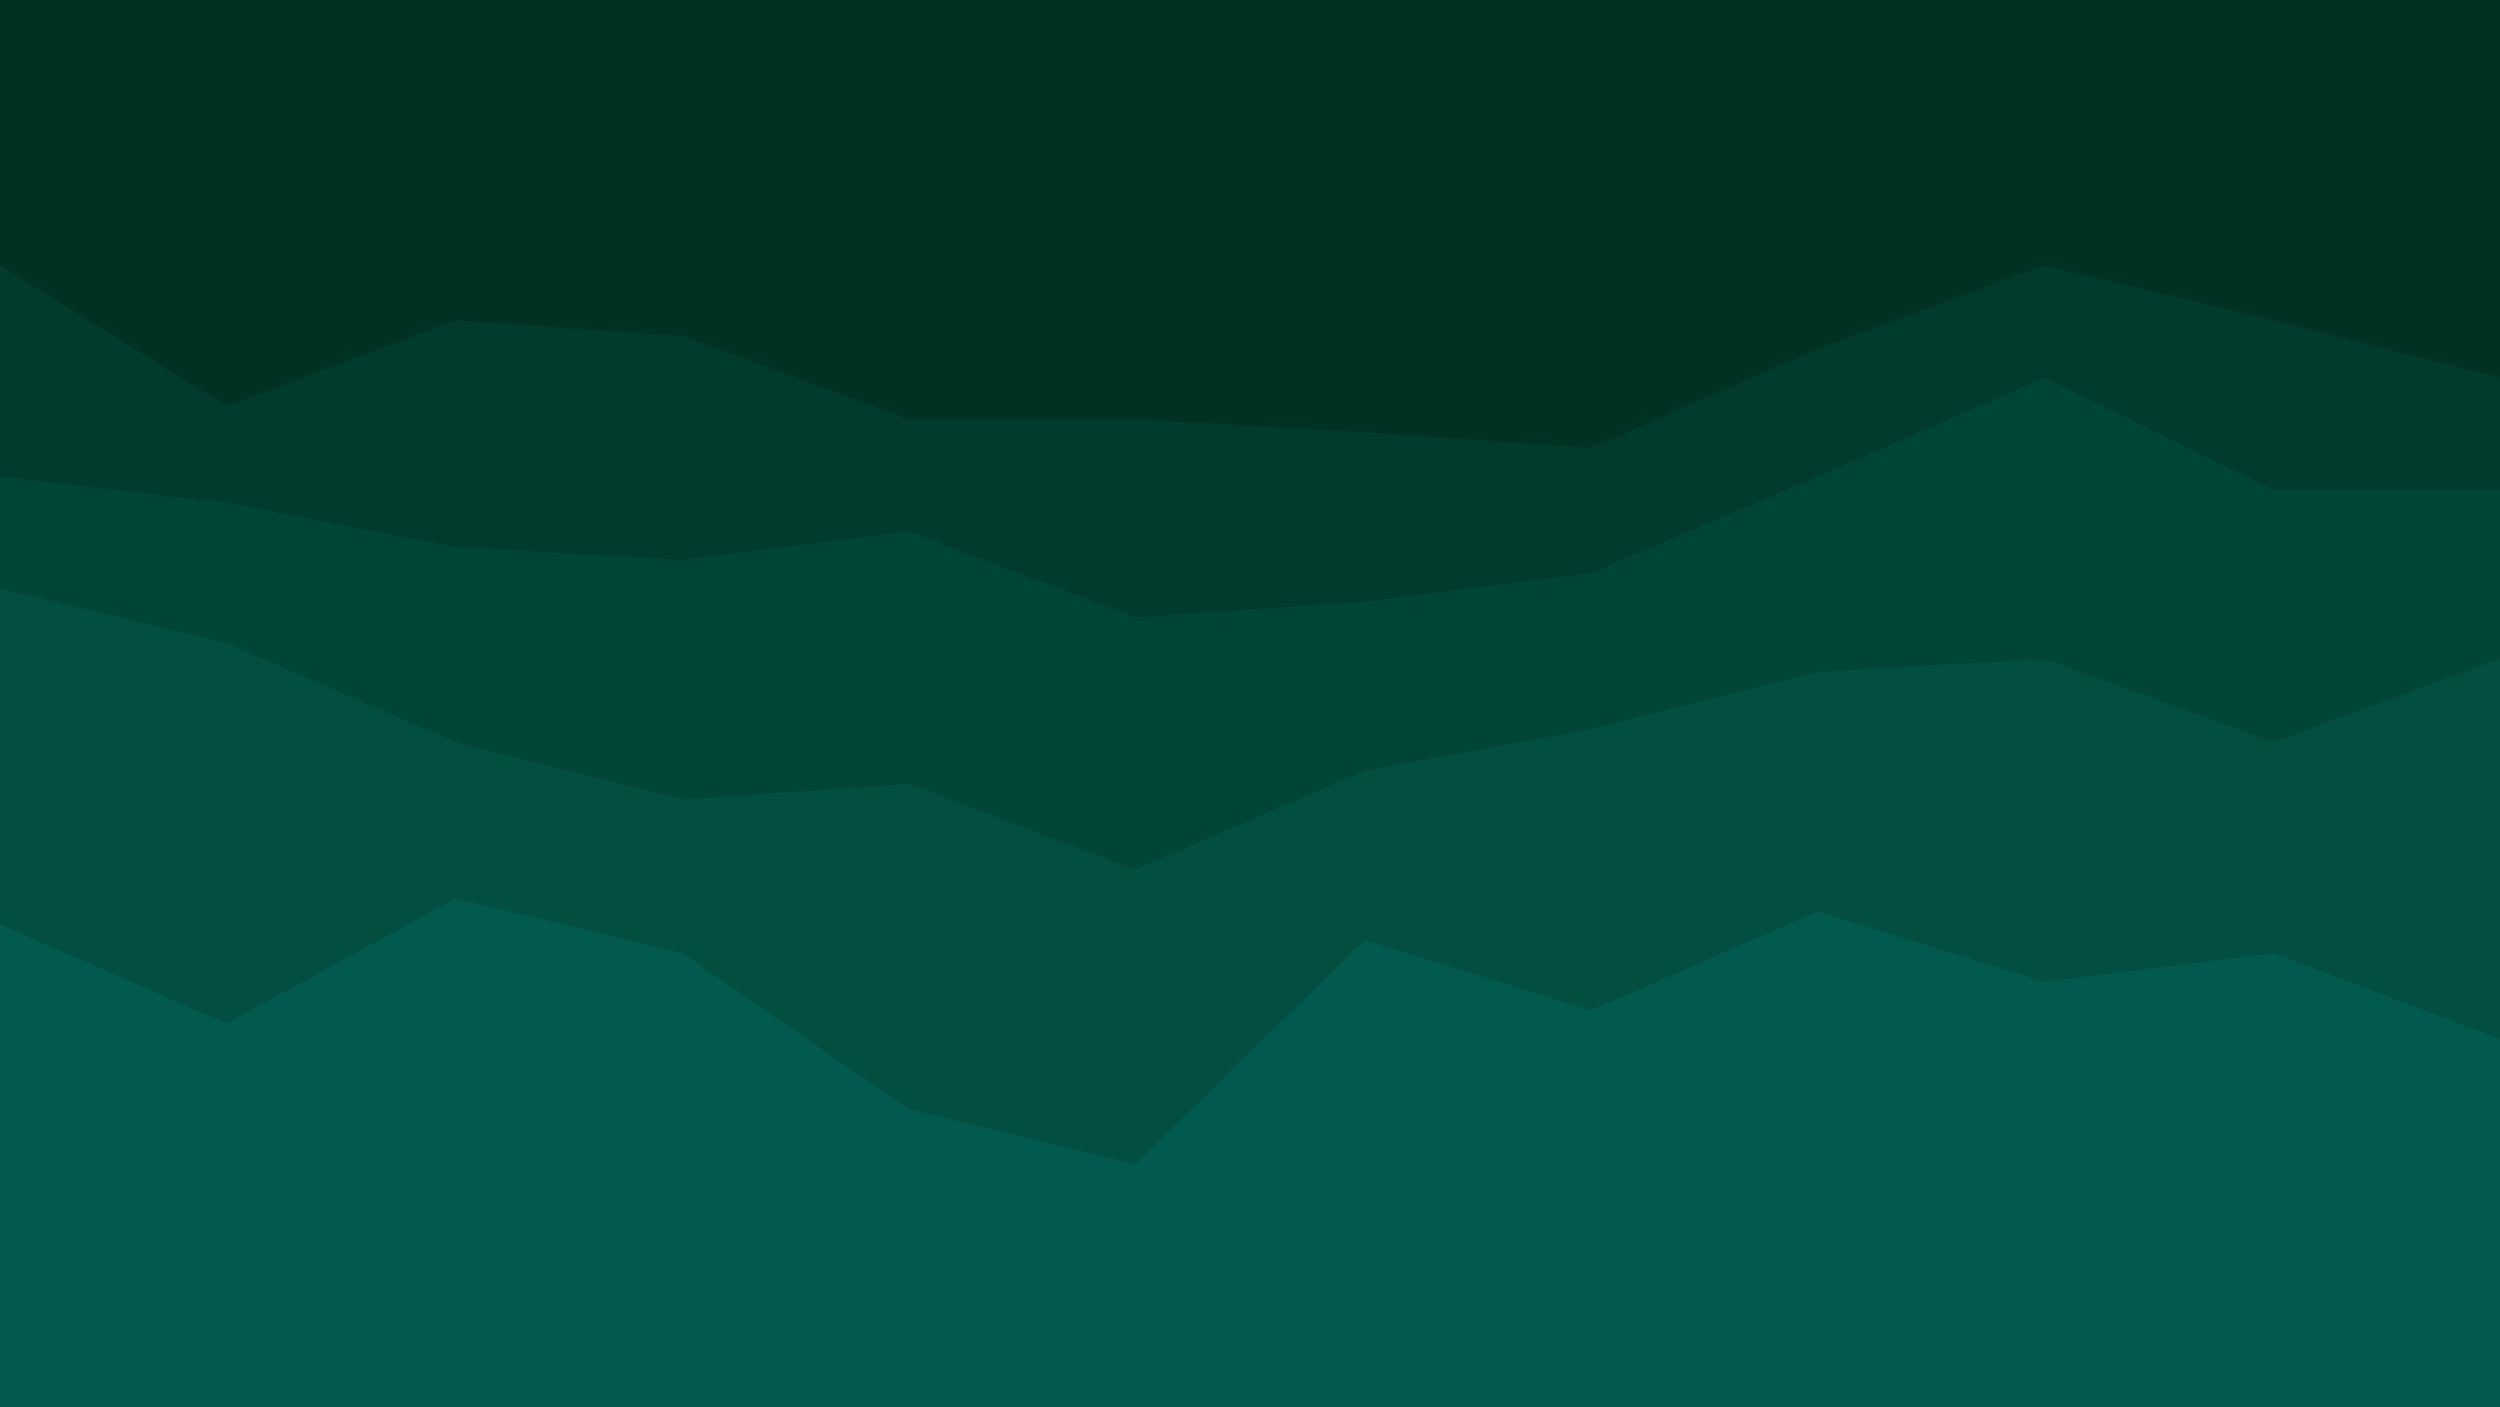
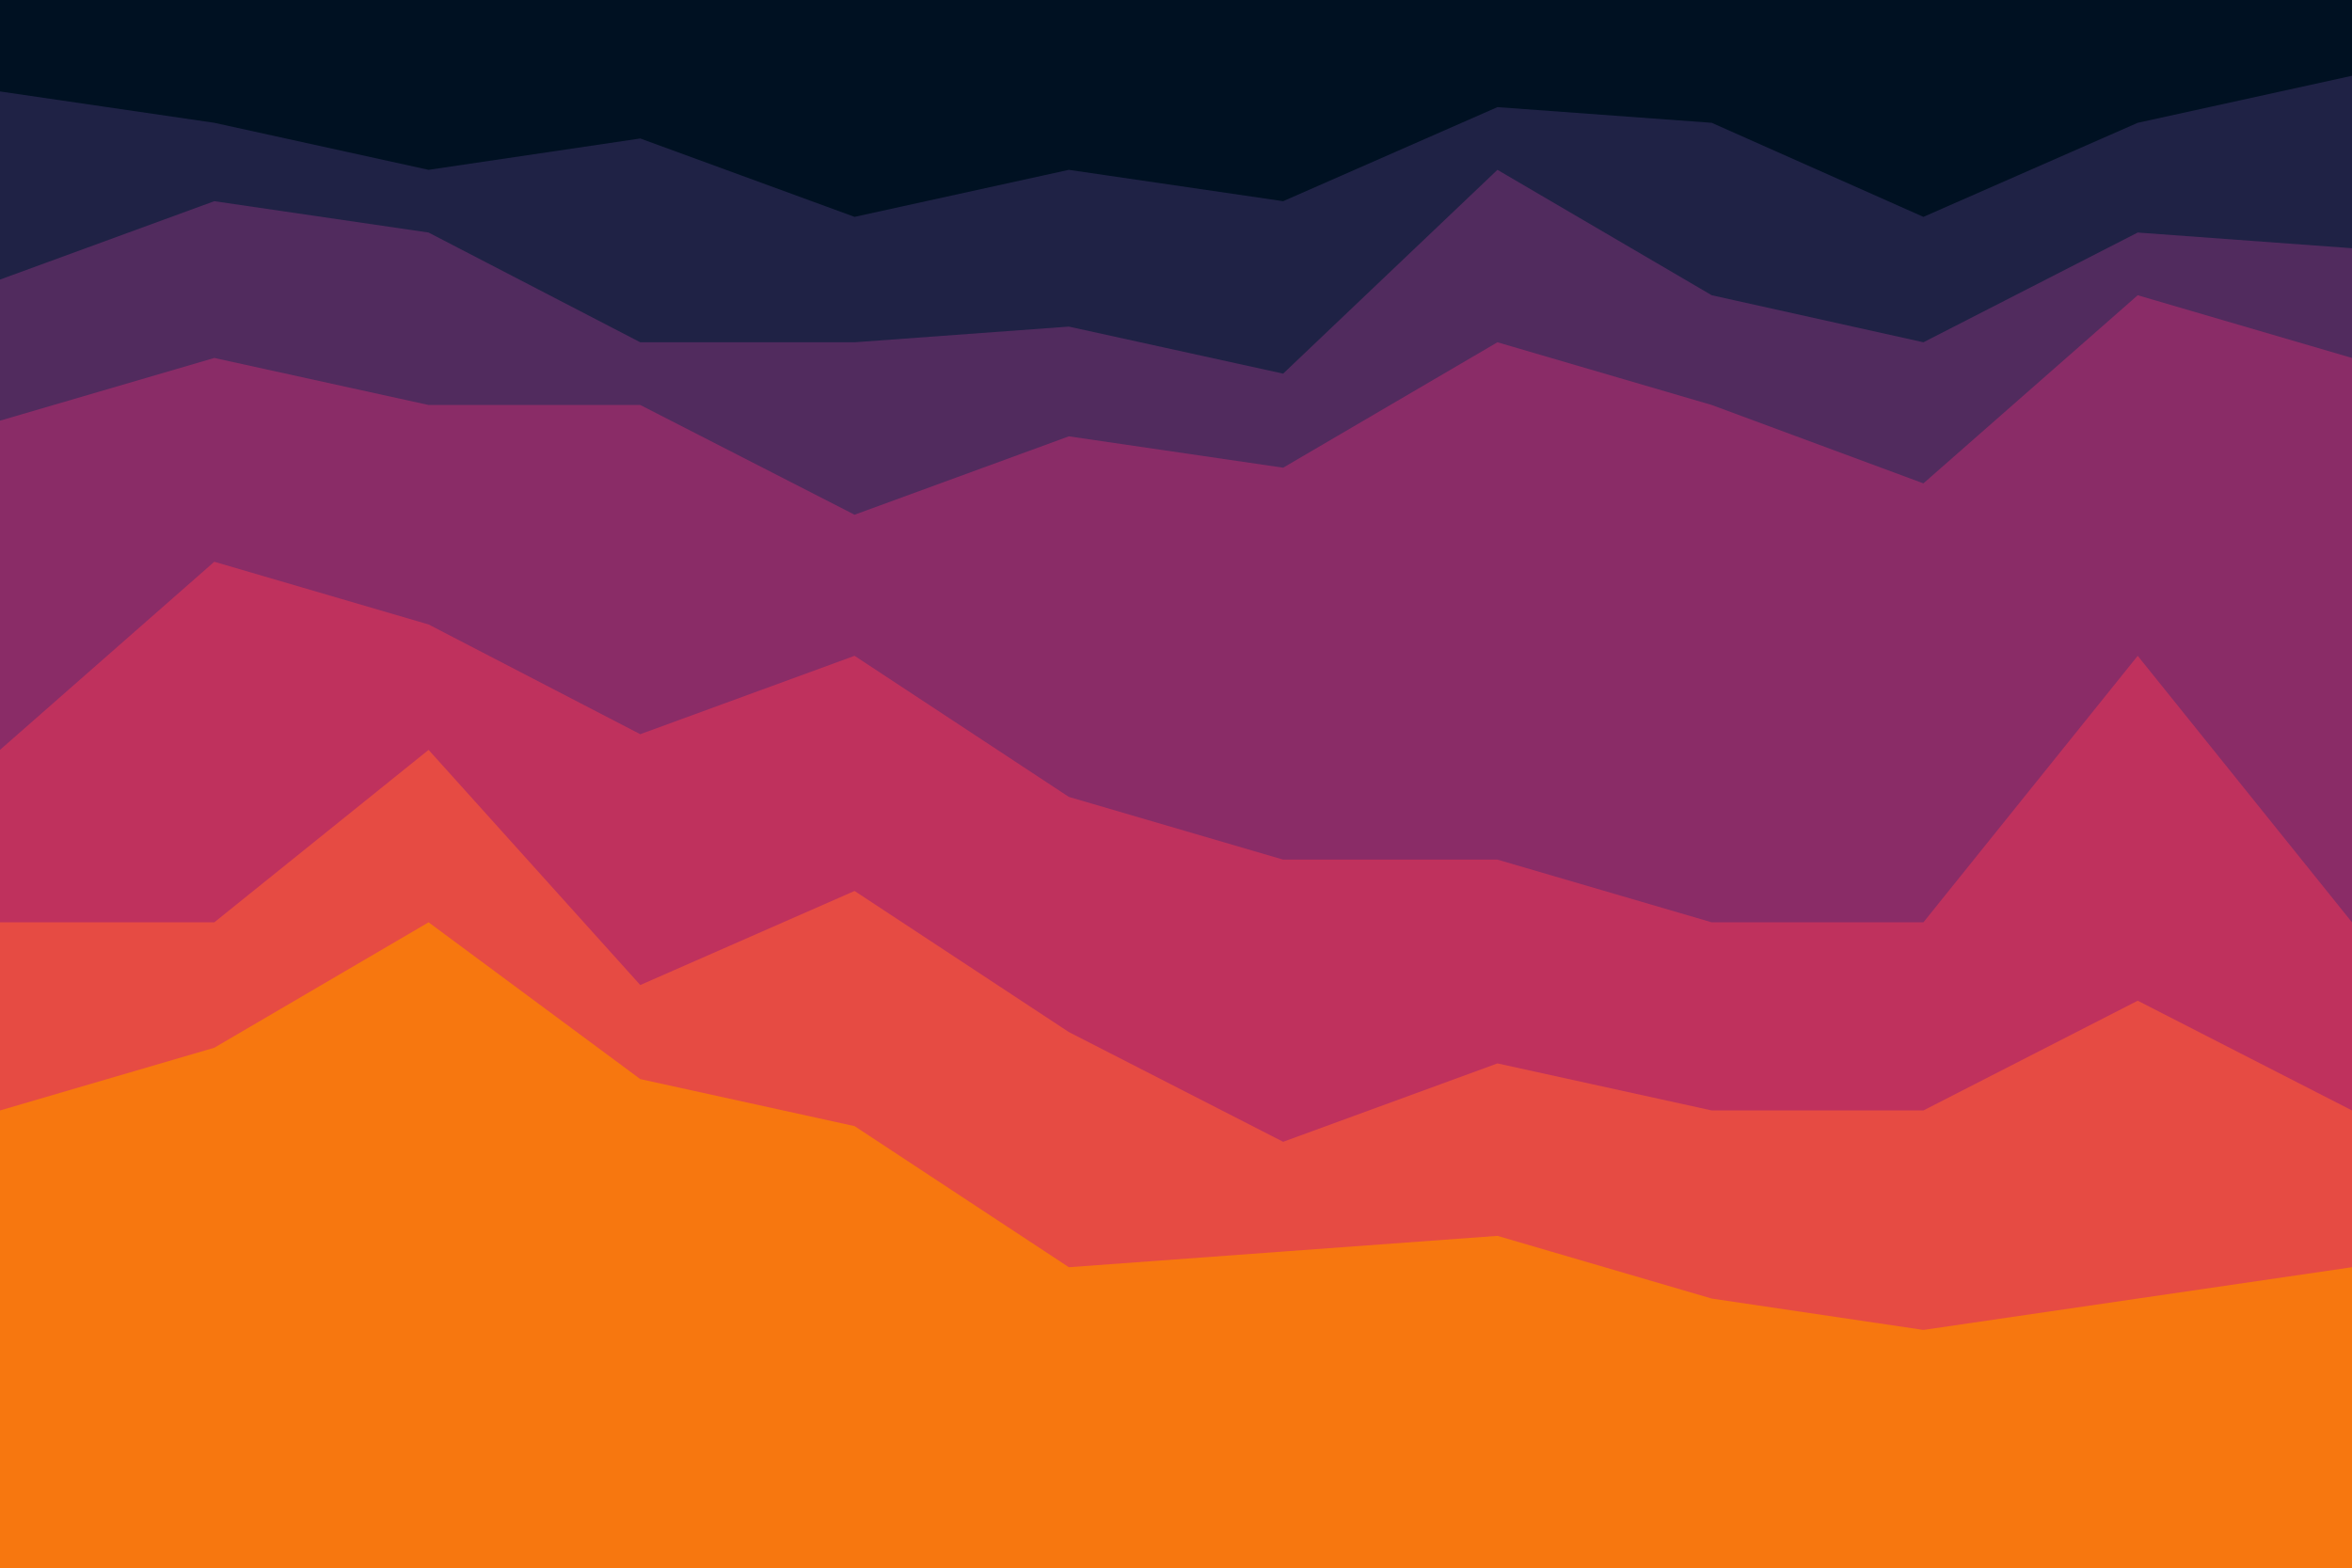
- <svg xmlns="http://www.w3.org/2000/svg" id="visual" viewBox="0 0 960 540" width="960" height="540" version="1.1">
-   <path d="M0 104L87 158L175 125L262 131L349 163L436 163L524 168L611 174L698 136L785 104L873 125L960 147L960 0L873 0L785 0L698 0L611 0L524 0L436 0L349 0L262 0L175 0L87 0L0 0Z" fill="#003223" />
-   <path d="M0 185L87 195L175 212L262 217L349 206L436 239L524 233L611 222L698 185L785 147L873 190L960 190L960 145L873 123L785 102L698 134L611 172L524 166L436 161L349 161L262 129L175 123L87 156L0 102Z" fill="#013b2d" />
-   <path d="M0 228L87 249L175 287L262 309L349 303L436 336L524 298L611 282L698 260L785 255L873 287L960 255L960 188L873 188L785 145L698 183L611 220L524 231L436 237L349 204L262 215L175 210L87 193L0 183Z" fill="#014537" />
-   <path d="M0 357L87 395L175 347L262 368L349 428L436 449L524 363L611 390L698 352L785 379L873 368L960 401L960 253L873 285L785 253L698 258L611 280L524 296L436 334L349 301L262 307L175 285L87 247L0 226Z" fill="#024f42" />
-   <path d="M0 541L87 541L175 541L262 541L349 541L436 541L524 541L611 541L698 541L785 541L873 541L960 541L960 399L873 366L785 377L698 350L611 388L524 361L436 447L349 426L262 366L175 345L87 393L0 355Z" fill="#02594e" />
+ <svg xmlns="http://www.w3.org/2000/svg" id="visual" viewBox="0 0 900 600" width="900" height="600" version="1.1">
+   <path d="M0 37L82 49L164 67L245 55L327 85L409 67L491 79L573 43L655 49L736 85L818 49L900 31L900 0L818 0L736 0L655 0L573 0L491 0L409 0L327 0L245 0L164 0L82 0L0 0Z" fill="#001122" />
+   <path d="M0 109L82 79L164 91L245 133L327 133L409 127L491 145L573 67L655 115L736 133L818 91L900 97L900 29L818 47L736 83L655 47L573 41L491 77L409 65L327 83L245 53L164 65L82 47L0 35Z" fill="#1f2245" />
+   <path d="M0 163L82 139L164 157L245 157L327 199L409 169L491 181L573 133L655 157L736 187L818 115L900 139L900 95L818 89L736 131L655 113L573 65L491 143L409 125L327 131L245 131L164 89L82 77L0 107Z" fill="#512b5e" />
+   <path d="M0 289L82 217L164 241L245 283L327 253L409 307L491 331L573 331L655 355L736 355L818 253L900 355L900 137L818 113L736 185L655 155L573 131L491 179L409 167L327 197L245 155L164 155L82 137L0 161Z" fill="#8a2c67" />
+   <path d="M0 355L82 355L164 289L245 379L327 343L409 397L491 439L573 409L655 427L736 427L818 385L900 427L900 353L818 251L736 353L655 353L573 329L491 329L409 305L327 251L245 281L164 239L82 215L0 287Z" fill="#bf315d" />
+   <path d="M0 427L82 403L164 355L245 415L327 433L409 487L491 481L573 475L655 499L736 511L818 499L900 487L900 425L818 383L736 425L655 425L573 407L491 437L409 395L327 341L245 377L164 287L82 353L0 353Z" fill="#e64b43" />
+   <path d="M0 601L82 601L164 601L245 601L327 601L409 601L491 601L573 601L655 601L736 601L818 601L900 601L900 485L818 497L736 509L655 497L573 473L491 479L409 485L327 431L245 413L164 353L82 401L0 425Z" fill="#f7770f" />
</svg>
